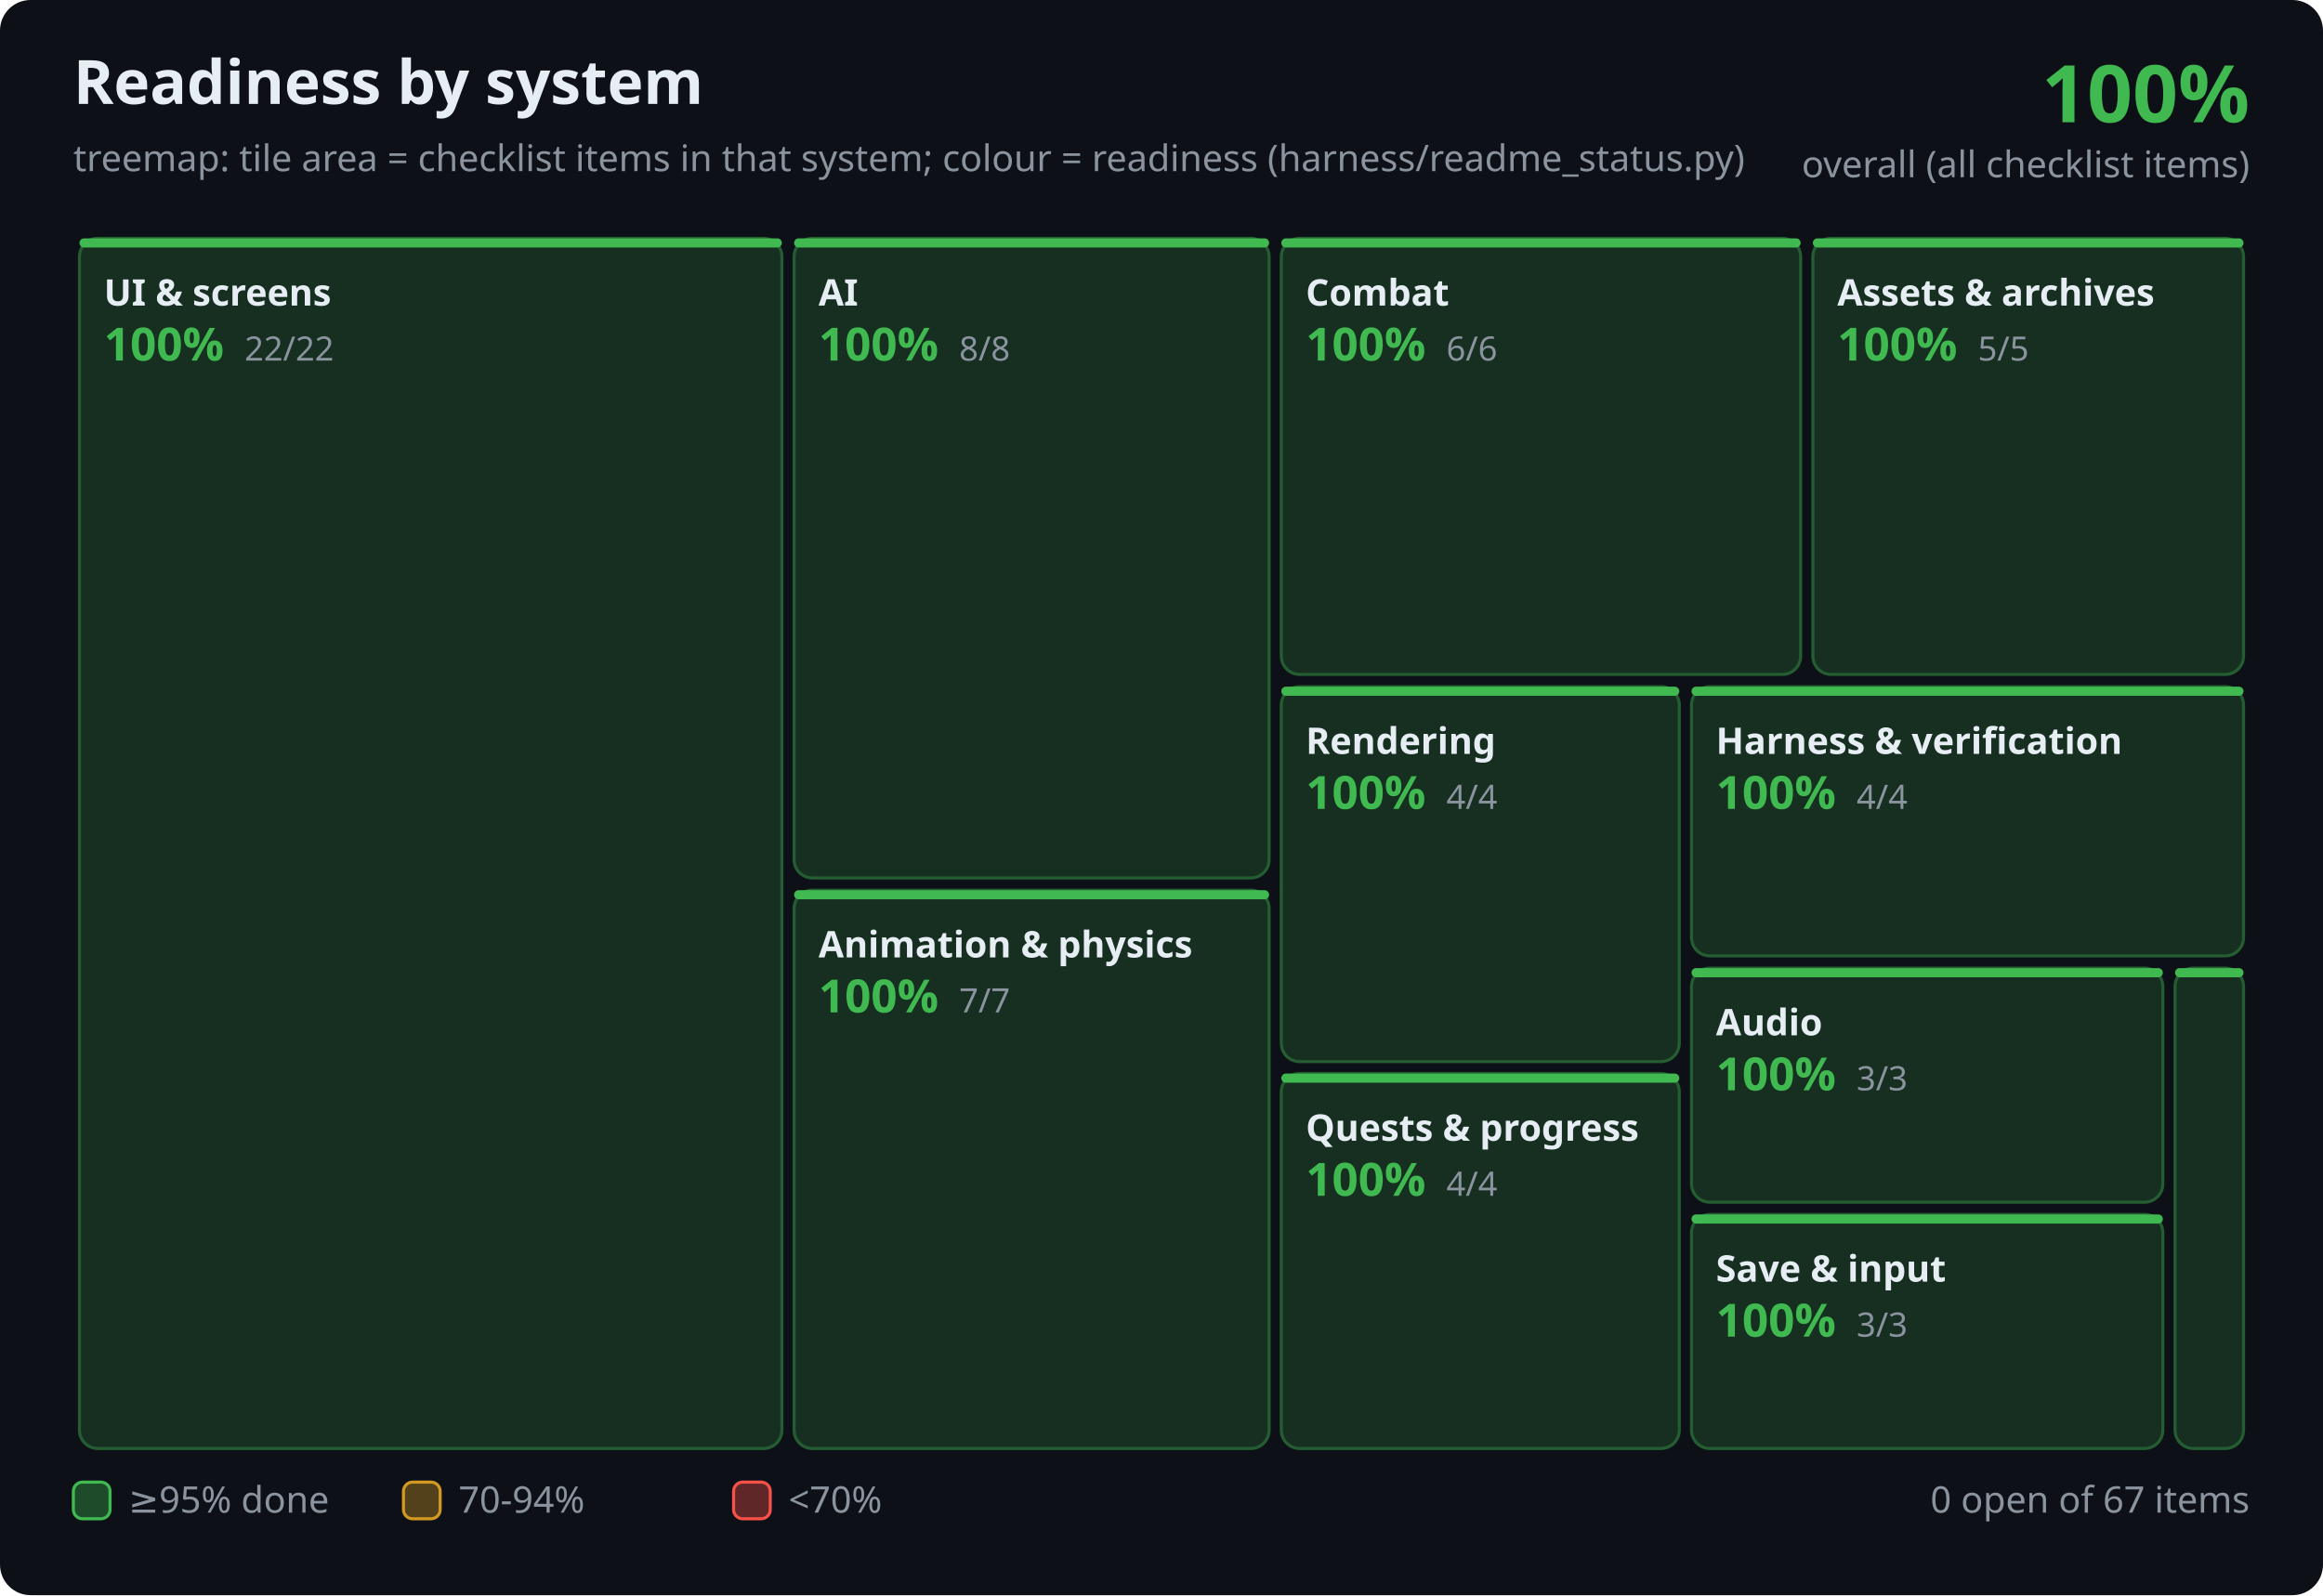
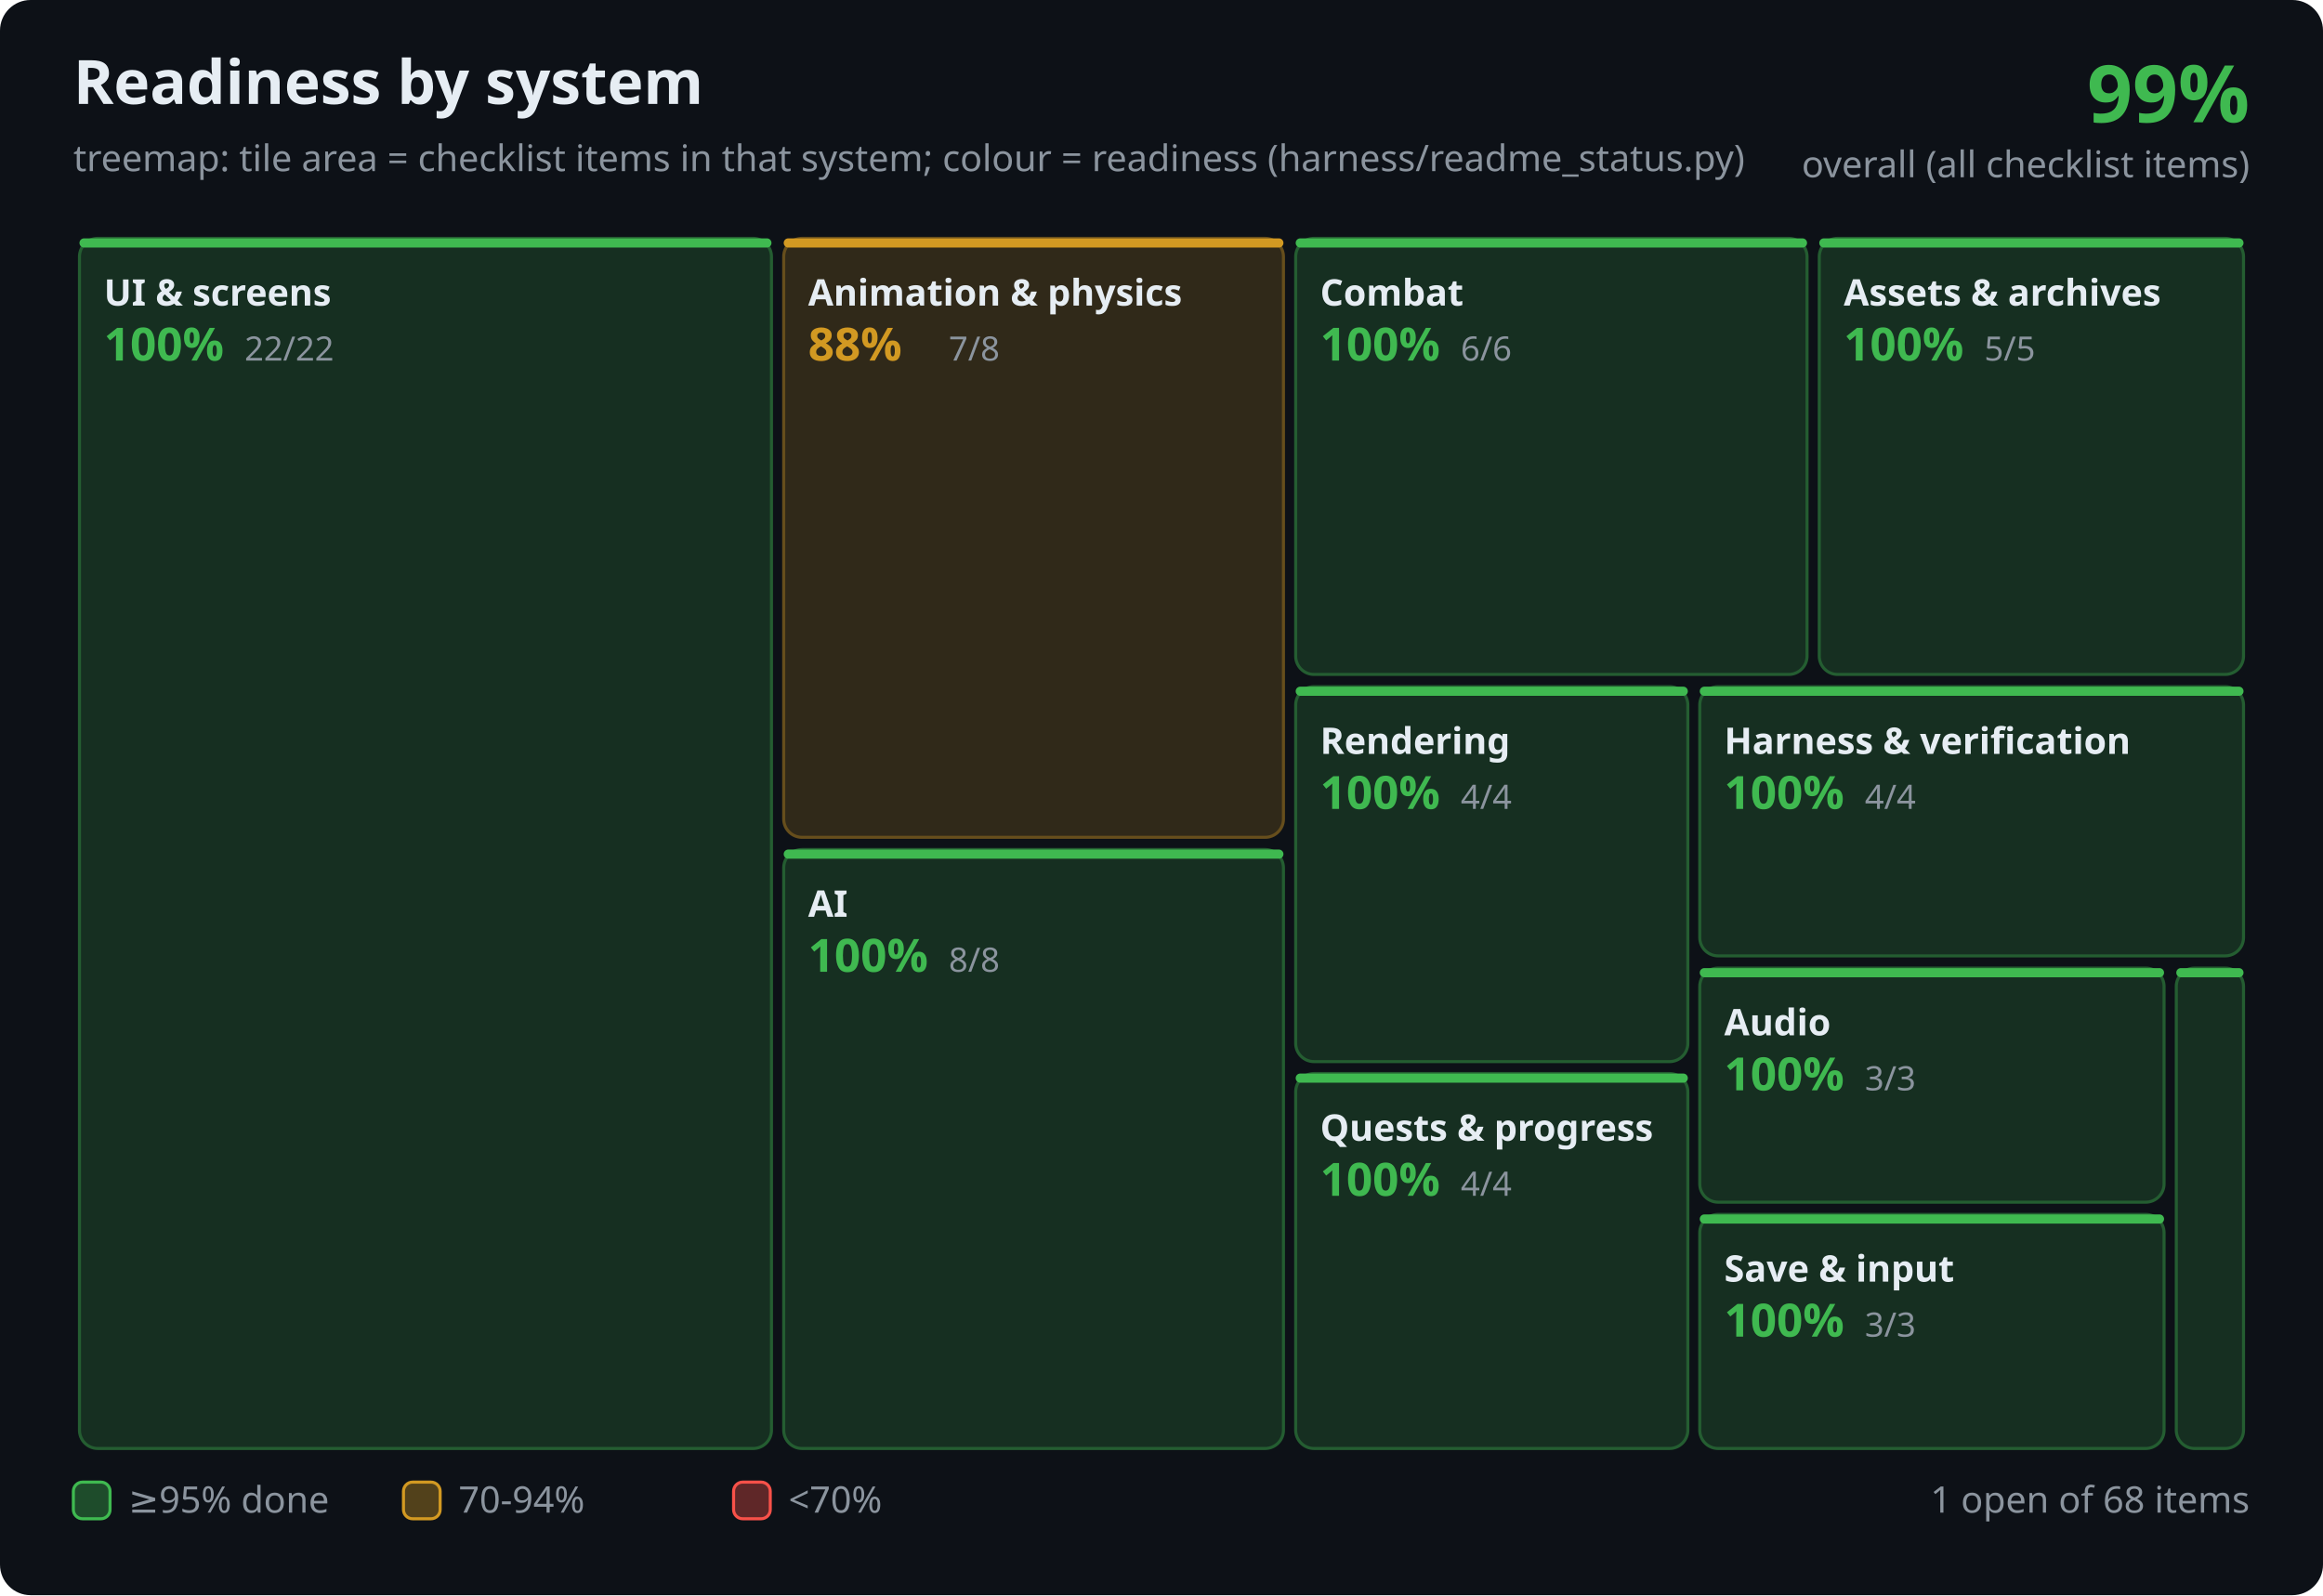
<svg xmlns="http://www.w3.org/2000/svg" width="760" height="522" viewBox="0 0 760 522" font-family="Segoe UI,Ubuntu,sans-serif">
  <rect width="760" height="522" rx="10" fill="#0d1117" />
  <text x="24" y="34" fill="#e6edf3" font-size="20" font-weight="600">Readiness by system</text>
  <text x="24" y="56" fill="#8b949e" font-size="12">treemap: tile area = checklist items in that system; colour = readiness (harness/readme_status.py)</text>
-   <text x="736" y="40" fill="#3fb950" font-size="26" font-weight="700" text-anchor="end">100%</text>
+   <text x="736" y="40" fill="#3fb950" font-size="26" font-weight="700" text-anchor="end">99%</text>
  <text x="736" y="58" fill="#8b949e" font-size="12" text-anchor="end">overall (all checklist items)</text>
  <g>
-     <rect x="593.1" y="78.0" width="140.9" height="142.7" rx="6" fill="#162f21" stroke="#245d31" />
-     <rect x="593.1" y="78.0" width="140.9" height="3" rx="1.5" fill="#3fb950" />
-     <text x="601.1" y="100.0" fill="#e6edf3" font-size="12" font-weight="600">Assets &amp; archives</text>
-     <text x="601.1" y="118.0" fill="#3fb950" font-size="15" font-weight="700">100%</text>
-     <text x="647.1" y="118.0" fill="#8b949e" font-size="11">5/5</text>
+     <rect x="595.2" y="78.0" width="138.8" height="142.7" rx="6" fill="#162f21" stroke="#245d31" />
+     <rect x="595.2" y="78.0" width="138.8" height="3" rx="1.5" fill="#3fb950" />
+     <text x="603.2" y="100.0" fill="#e6edf3" font-size="12" font-weight="600">Assets &amp; archives</text>
+     <text x="603.2" y="118.0" fill="#3fb950" font-size="15" font-weight="700">100%</text>
+     <text x="649.2" y="118.0" fill="#8b949e" font-size="11">5/5</text>
  </g>
  <g>
-     <rect x="419.2" y="224.7" width="130.2" height="122.7" rx="6" fill="#162f21" stroke="#245d31" />
-     <rect x="419.2" y="224.7" width="130.2" height="3" rx="1.5" fill="#3fb950" />
-     <text x="427.2" y="246.7" fill="#e6edf3" font-size="12" font-weight="600">Rendering</text>
-     <text x="427.2" y="264.7" fill="#3fb950" font-size="15" font-weight="700">100%</text>
-     <text x="473.2" y="264.7" fill="#8b949e" font-size="11">4/4</text>
+     <rect x="423.9" y="224.7" width="128.3" height="122.7" rx="6" fill="#162f21" stroke="#245d31" />
+     <rect x="423.9" y="224.7" width="128.3" height="3" rx="1.5" fill="#3fb950" />
+     <text x="431.9" y="246.7" fill="#e6edf3" font-size="12" font-weight="600">Rendering</text>
+     <text x="431.9" y="264.7" fill="#3fb950" font-size="15" font-weight="700">100%</text>
+     <text x="477.9" y="264.7" fill="#8b949e" font-size="11">4/4</text>
  </g>
  <g>
-     <rect x="259.8" y="291.3" width="155.4" height="182.7" rx="6" fill="#162f21" stroke="#245d31" />
-     <rect x="259.8" y="291.3" width="155.4" height="3" rx="1.5" fill="#3fb950" />
-     <text x="267.8" y="313.3" fill="#e6edf3" font-size="12" font-weight="600">Animation &amp; physics</text>
-     <text x="267.8" y="331.3" fill="#3fb950" font-size="15" font-weight="700">100%</text>
-     <text x="313.8" y="331.3" fill="#8b949e" font-size="11">7/7</text>
+     <rect x="256.4" y="78.0" width="163.5" height="196.0" rx="6" fill="#302919" stroke="#664e1c" />
+     <rect x="256.4" y="78.0" width="163.5" height="3" rx="1.5" fill="#d29922" />
+     <text x="264.4" y="100.0" fill="#e6edf3" font-size="12" font-weight="600">Animation &amp; physics</text>
+     <text x="264.4" y="118.0" fill="#d29922" font-size="15" font-weight="700">88%</text>
+     <text x="310.4" y="118.0" fill="#8b949e" font-size="11">7/8</text>
  </g>
  <g>
-     <rect x="419.2" y="78.0" width="169.9" height="142.7" rx="6" fill="#162f21" stroke="#245d31" />
-     <rect x="419.2" y="78.0" width="169.9" height="3" rx="1.5" fill="#3fb950" />
-     <text x="427.2" y="100.0" fill="#e6edf3" font-size="12" font-weight="600">Combat</text>
-     <text x="427.2" y="118.0" fill="#3fb950" font-size="15" font-weight="700">100%</text>
-     <text x="473.2" y="118.0" fill="#8b949e" font-size="11">6/6</text>
+     <rect x="423.9" y="78.0" width="167.3" height="142.7" rx="6" fill="#162f21" stroke="#245d31" />
+     <rect x="423.9" y="78.0" width="167.3" height="3" rx="1.5" fill="#3fb950" />
+     <text x="431.9" y="100.0" fill="#e6edf3" font-size="12" font-weight="600">Combat</text>
+     <text x="431.9" y="118.0" fill="#3fb950" font-size="15" font-weight="700">100%</text>
+     <text x="477.9" y="118.0" fill="#8b949e" font-size="11">6/6</text>
  </g>
  <g>
-     <rect x="259.8" y="78.0" width="155.4" height="209.3" rx="6" fill="#162f21" stroke="#245d31" />
-     <rect x="259.8" y="78.0" width="155.4" height="3" rx="1.5" fill="#3fb950" />
-     <text x="267.8" y="100.0" fill="#e6edf3" font-size="12" font-weight="600">AI</text>
-     <text x="267.8" y="118.0" fill="#3fb950" font-size="15" font-weight="700">100%</text>
-     <text x="313.8" y="118.0" fill="#8b949e" font-size="11">8/8</text>
+     <rect x="256.4" y="278.0" width="163.5" height="196.0" rx="6" fill="#162f21" stroke="#245d31" />
+     <rect x="256.4" y="278.0" width="163.5" height="3" rx="1.5" fill="#3fb950" />
+     <text x="264.4" y="300.0" fill="#e6edf3" font-size="12" font-weight="600">AI</text>
+     <text x="264.4" y="318.0" fill="#3fb950" font-size="15" font-weight="700">100%</text>
+     <text x="310.4" y="318.0" fill="#8b949e" font-size="11">8/8</text>
  </g>
  <g>
-     <rect x="26.0" y="78.0" width="229.8" height="396.0" rx="6" fill="#162f21" stroke="#245d31" />
-     <rect x="26.0" y="78.0" width="229.8" height="3" rx="1.5" fill="#3fb950" />
+     <rect x="26.0" y="78.0" width="226.4" height="396.0" rx="6" fill="#162f21" stroke="#245d31" />
+     <rect x="26.0" y="78.0" width="226.4" height="3" rx="1.5" fill="#3fb950" />
    <text x="34.0" y="100.0" fill="#e6edf3" font-size="12" font-weight="600">UI &amp; screens</text>
    <text x="34.0" y="118.0" fill="#3fb950" font-size="15" font-weight="700">100%</text>
    <text x="80.0" y="118.0" fill="#8b949e" font-size="11">22/22</text>
  </g>
  <g>
-     <rect x="419.2" y="351.3" width="130.2" height="122.7" rx="6" fill="#162f21" stroke="#245d31" />
-     <rect x="419.2" y="351.3" width="130.2" height="3" rx="1.5" fill="#3fb950" />
-     <text x="427.2" y="373.3" fill="#e6edf3" font-size="12" font-weight="600">Quests &amp; progress</text>
-     <text x="427.2" y="391.3" fill="#3fb950" font-size="15" font-weight="700">100%</text>
-     <text x="473.2" y="391.3" fill="#8b949e" font-size="11">4/4</text>
+     <rect x="423.9" y="351.3" width="128.3" height="122.7" rx="6" fill="#162f21" stroke="#245d31" />
+     <rect x="423.9" y="351.3" width="128.3" height="3" rx="1.5" fill="#3fb950" />
+     <text x="431.9" y="373.3" fill="#e6edf3" font-size="12" font-weight="600">Quests &amp; progress</text>
+     <text x="431.9" y="391.3" fill="#3fb950" font-size="15" font-weight="700">100%</text>
+     <text x="477.9" y="391.3" fill="#8b949e" font-size="11">4/4</text>
  </g>
  <g>
-     <rect x="553.4" y="316.8" width="154.2" height="76.6" rx="6" fill="#162f21" stroke="#245d31" />
-     <rect x="553.4" y="316.8" width="154.2" height="3" rx="1.5" fill="#3fb950" />
-     <text x="561.4" y="338.8" fill="#e6edf3" font-size="12" font-weight="600">Audio</text>
-     <text x="561.4" y="356.8" fill="#3fb950" font-size="15" font-weight="700">100%</text>
-     <text x="607.4" y="356.8" fill="#8b949e" font-size="11">3/3</text>
+     <rect x="556.1" y="316.8" width="151.9" height="76.6" rx="6" fill="#162f21" stroke="#245d31" />
+     <rect x="556.1" y="316.8" width="151.9" height="3" rx="1.5" fill="#3fb950" />
+     <text x="564.1" y="338.8" fill="#e6edf3" font-size="12" font-weight="600">Audio</text>
+     <text x="564.1" y="356.8" fill="#3fb950" font-size="15" font-weight="700">100%</text>
+     <text x="610.1" y="356.8" fill="#8b949e" font-size="11">3/3</text>
  </g>
  <g>
-     <rect x="553.4" y="397.4" width="154.2" height="76.6" rx="6" fill="#162f21" stroke="#245d31" />
-     <rect x="553.4" y="397.4" width="154.2" height="3" rx="1.5" fill="#3fb950" />
-     <text x="561.4" y="419.4" fill="#e6edf3" font-size="12" font-weight="600">Save &amp; input</text>
-     <text x="561.4" y="437.4" fill="#3fb950" font-size="15" font-weight="700">100%</text>
-     <text x="607.4" y="437.4" fill="#8b949e" font-size="11">3/3</text>
+     <rect x="556.1" y="397.4" width="151.9" height="76.6" rx="6" fill="#162f21" stroke="#245d31" />
+     <rect x="556.1" y="397.4" width="151.9" height="3" rx="1.5" fill="#3fb950" />
+     <text x="564.1" y="419.4" fill="#e6edf3" font-size="12" font-weight="600">Save &amp; input</text>
+     <text x="564.1" y="437.4" fill="#3fb950" font-size="15" font-weight="700">100%</text>
+     <text x="610.1" y="437.4" fill="#8b949e" font-size="11">3/3</text>
  </g>
  <g>
-     <rect x="711.6" y="316.8" width="22.4" height="157.2" rx="6" fill="#162f21" stroke="#245d31" />
-     <rect x="711.6" y="316.8" width="22.4" height="3" rx="1.5" fill="#3fb950" />
+     <rect x="712.0" y="316.8" width="22.0" height="157.2" rx="6" fill="#162f21" stroke="#245d31" />
+     <rect x="712.0" y="316.8" width="22.0" height="3" rx="1.5" fill="#3fb950" />
  </g>
  <g>
-     <rect x="553.4" y="224.7" width="180.6" height="88.1" rx="6" fill="#162f21" stroke="#245d31" />
-     <rect x="553.4" y="224.7" width="180.6" height="3" rx="1.5" fill="#3fb950" />
-     <text x="561.4" y="246.7" fill="#e6edf3" font-size="12" font-weight="600">Harness &amp; verification</text>
-     <text x="561.4" y="264.7" fill="#3fb950" font-size="15" font-weight="700">100%</text>
-     <text x="607.4" y="264.7" fill="#8b949e" font-size="11">4/4</text>
+     <rect x="556.1" y="224.7" width="177.9" height="88.1" rx="6" fill="#162f21" stroke="#245d31" />
+     <rect x="556.1" y="224.7" width="177.9" height="3" rx="1.5" fill="#3fb950" />
+     <text x="564.1" y="246.7" fill="#e6edf3" font-size="12" font-weight="600">Harness &amp; verification</text>
+     <text x="564.1" y="264.7" fill="#3fb950" font-size="15" font-weight="700">100%</text>
+     <text x="610.1" y="264.7" fill="#8b949e" font-size="11">4/4</text>
  </g>
  <rect x="24" y="485" width="12" height="12" rx="3" fill="#1e4c2b" stroke="#3fb950" />
  <text x="42" y="495" fill="#8b949e" font-size="12">≥95% done</text>
  <rect x="132" y="485" width="12" height="12" rx="3" fill="#52411b" stroke="#d29922" />
  <text x="150" y="495" fill="#8b949e" font-size="12">70-94%</text>
  <rect x="240" y="485" width="12" height="12" rx="3" fill="#5f2728" stroke="#f85149" />
  <text x="258" y="495" fill="#8b949e" font-size="12">&lt;70%</text>
-   <text x="736" y="495" fill="#8b949e" font-size="12" text-anchor="end">0 open of 67 items</text>
+   <text x="736" y="495" fill="#8b949e" font-size="12" text-anchor="end">1 open of 68 items</text>
</svg>
